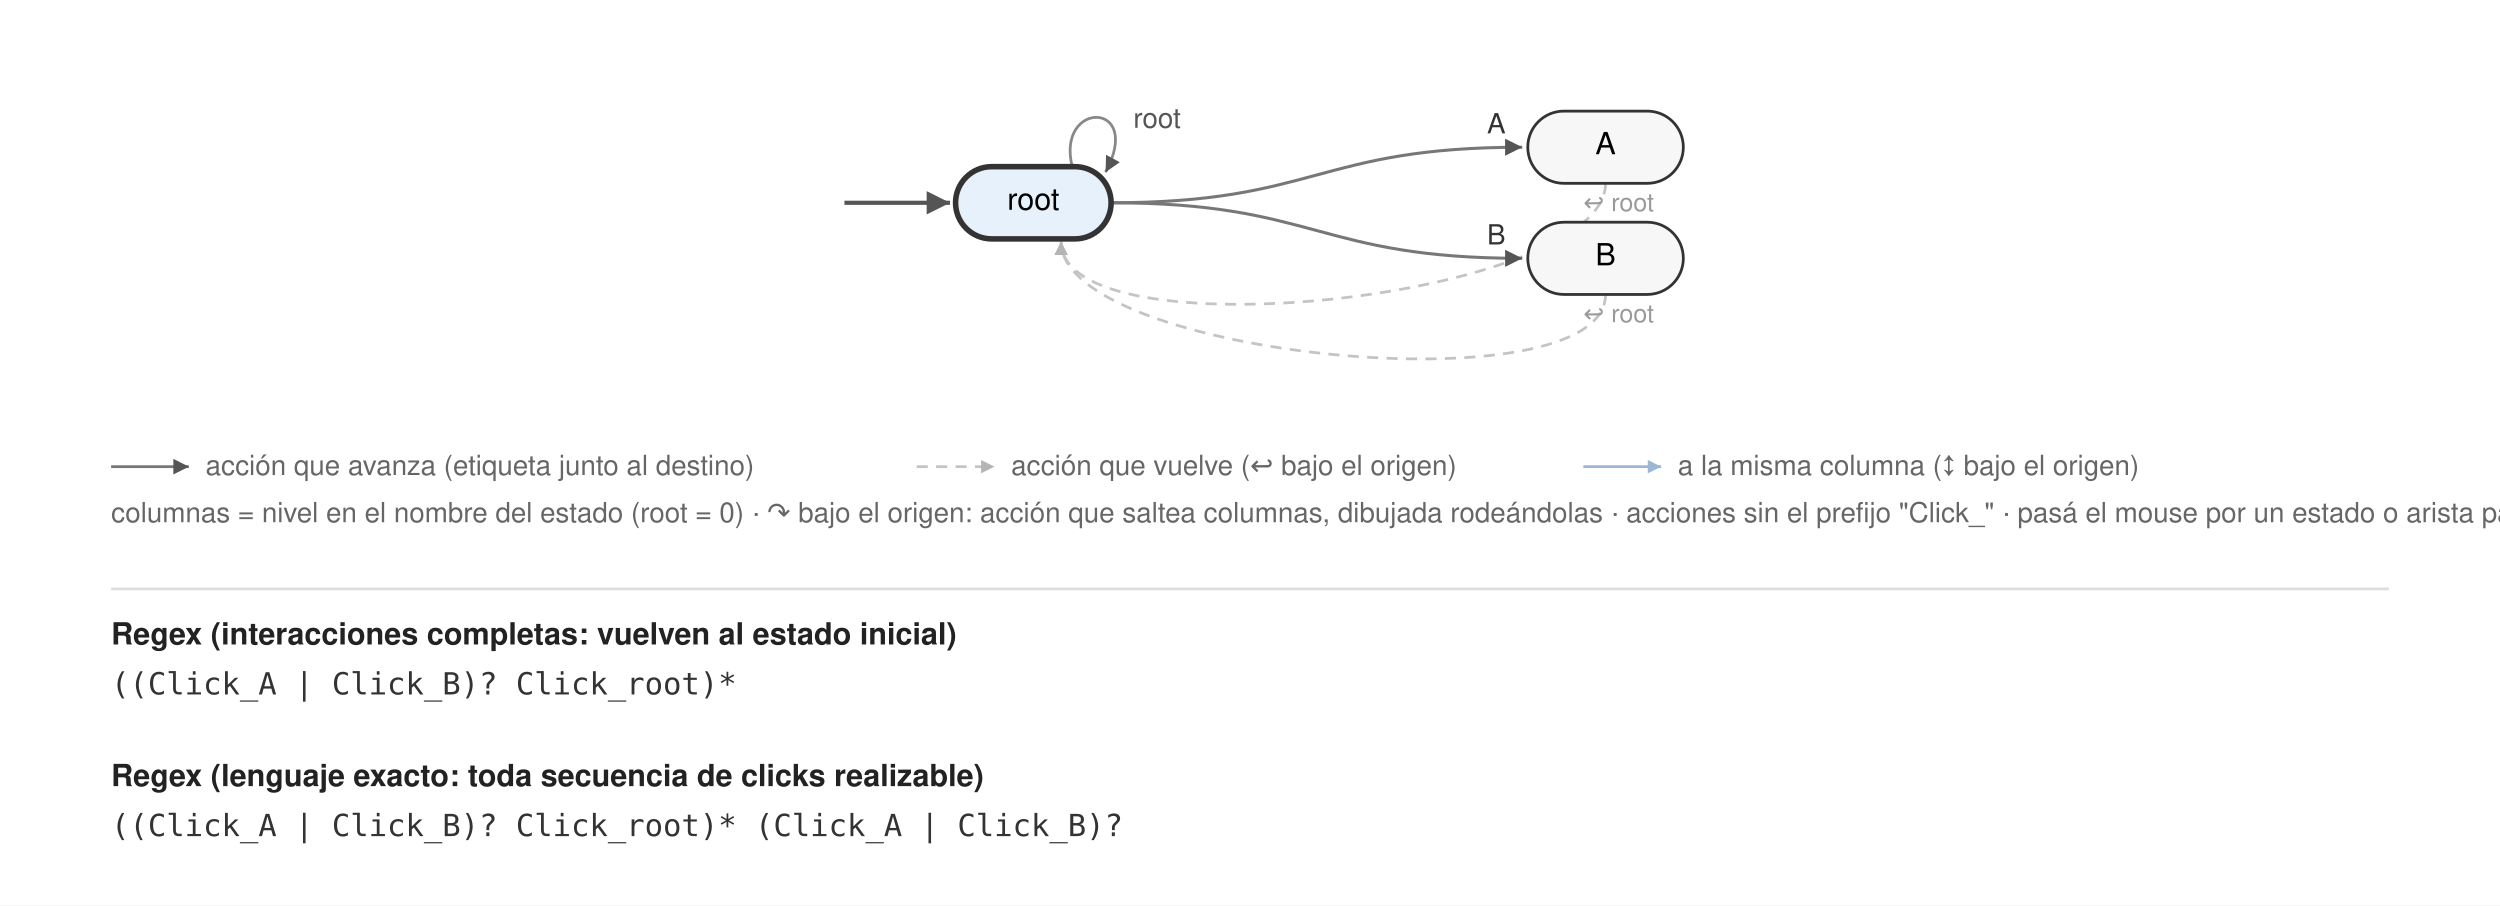
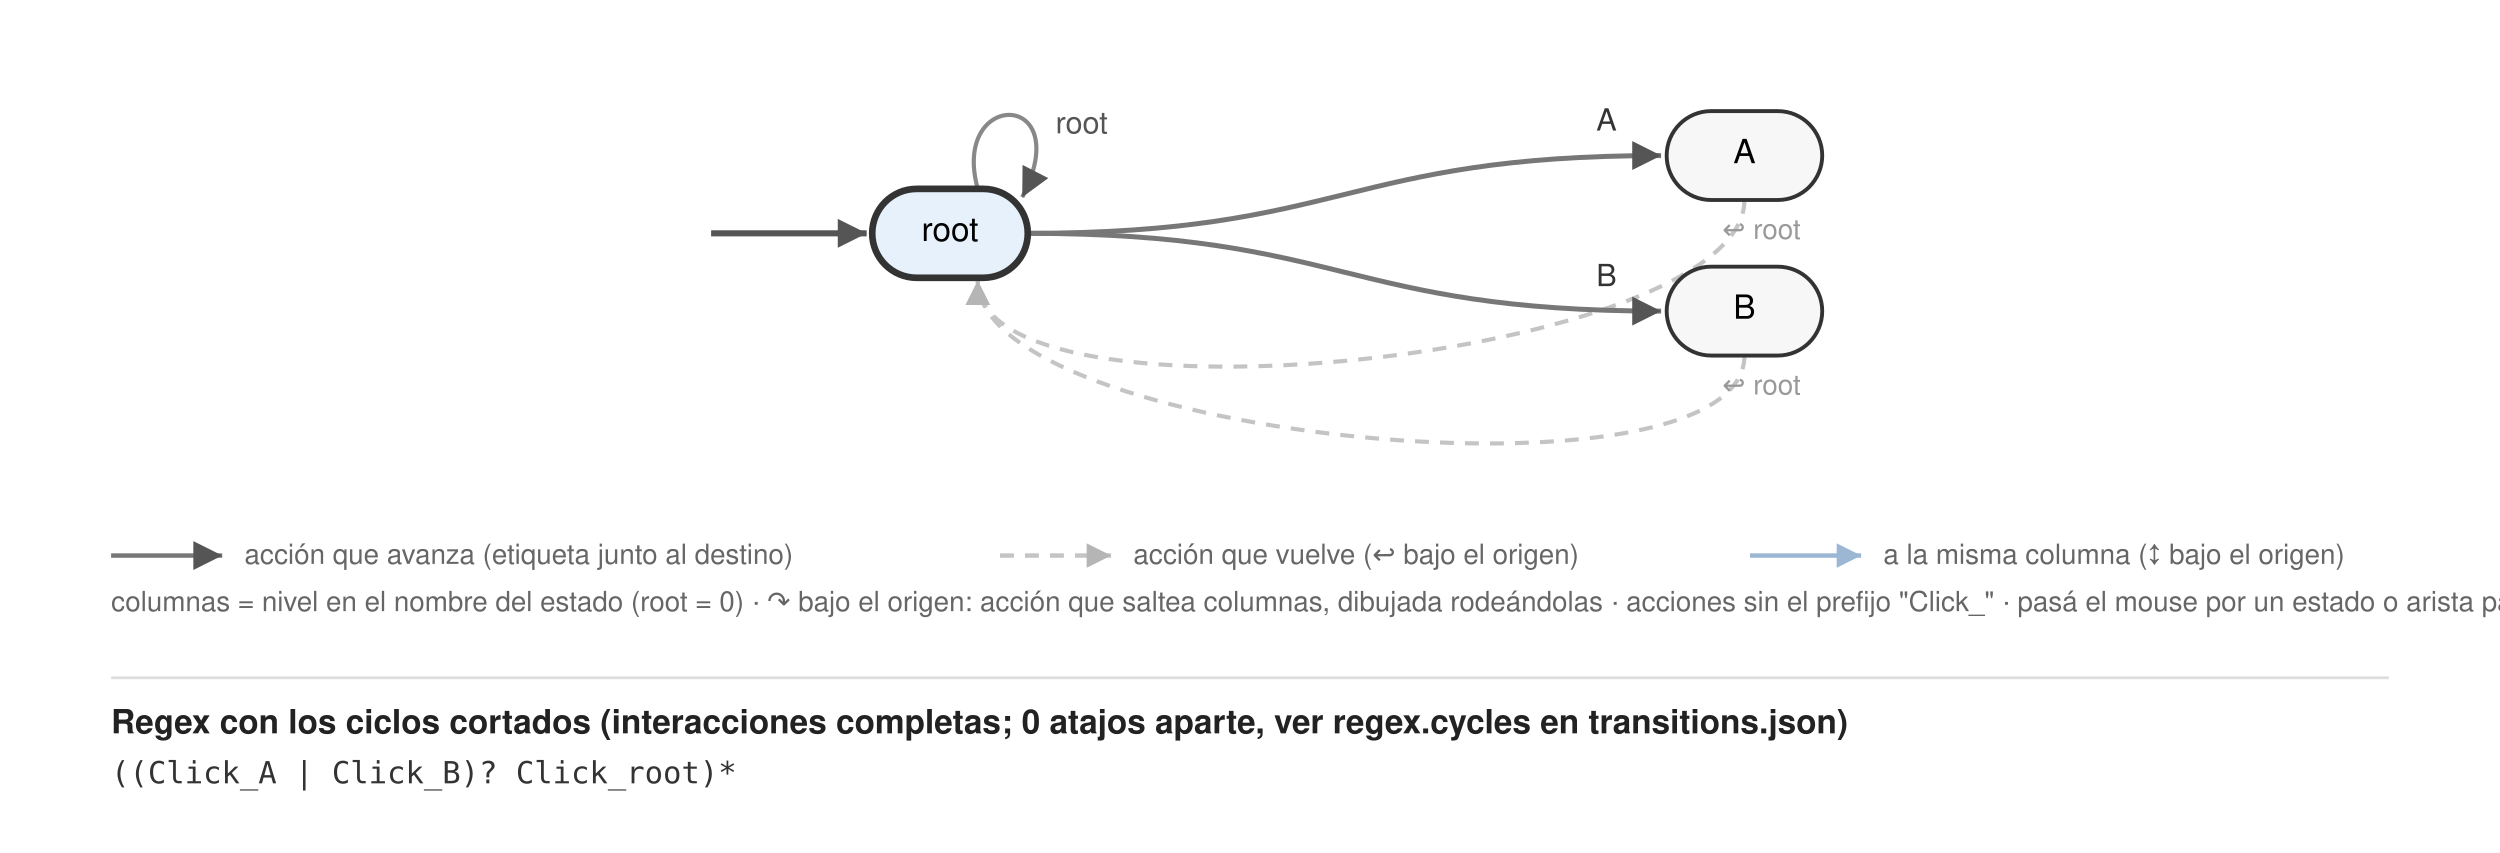
- <svg xmlns="http://www.w3.org/2000/svg" width="900" height="326" viewBox="0 0 900 326" font-family="Helvetica, Arial, sans-serif" font-size="11">
+ <svg xmlns="http://www.w3.org/2000/svg" width="900" height="307" viewBox="0 0 900 307" font-family="Helvetica, Arial, sans-serif" font-size="12">
  <defs>
-     <marker id="arrow" viewBox="0 0 10 10" refX="9" refY="5" markerWidth="7" markerHeight="7" orient="auto-start-reverse">
+     <marker id="arrow" viewBox="0 0 10 10" refX="9" refY="5" markerUnits="userSpaceOnUse" markerWidth="13" markerHeight="13" orient="auto-start-reverse">
      <path d="M1,1 L9,5 L1,9 Z" fill="#555" />
    </marker>
-     <marker id="arrow-back" viewBox="0 0 10 10" refX="9" refY="5" markerWidth="6" markerHeight="6" orient="auto-start-reverse">
+     <marker id="arrow-back" viewBox="0 0 10 10" refX="9" refY="5" markerUnits="userSpaceOnUse" markerWidth="11" markerHeight="11" orient="auto-start-reverse">
      <path d="M1,1 L9,5 L1,9 Z" fill="#b5b5b5" />
    </marker>
-     <marker id="arrow-side" viewBox="0 0 10 10" refX="9" refY="5" markerWidth="6" markerHeight="6" orient="auto-start-reverse">
+     <marker id="arrow-side" viewBox="0 0 10 10" refX="9" refY="5" markerUnits="userSpaceOnUse" markerWidth="11" markerHeight="11" orient="auto-start-reverse">
      <path d="M1,1 L9,5 L1,9 Z" fill="#9bb7d4" />
    </marker>
-     <marker id="arrow-hl" viewBox="0 0 10 10" refX="9" refY="5" markerWidth="7" markerHeight="7" orient="auto-start-reverse">
+     <marker id="arrow-hl" viewBox="0 0 10 10" refX="9" refY="5" markerUnits="userSpaceOnUse" markerWidth="15" markerHeight="15" orient="auto-start-reverse">
      <path d="M1,1 L9,5 L1,9 Z" fill="#d33" />
    </marker>
  </defs>
-   <rect width="900" height="326" fill="white" />
+   <rect width="900" height="307" fill="white" />
  <g class="back-edges">
-     <path d="M 386,60 C 380,36 412,36 398,62" fill="none" stroke="#888" stroke-width="1" marker-end="url(#arrow)" />
-     <path d="M 578,66 C 578,107.52 382,128.52 382,87" fill="none" stroke="#c4c4c4" stroke-width="1" stroke-dasharray="4 3" marker-end="url(#arrow-back)" />
-     <path d="M 578,106 C 578,147.52 382,128.52 382,87" fill="none" stroke="#c4c4c4" stroke-width="1" stroke-dasharray="4 3" marker-end="url(#arrow-back)" />
+     <path d="M 352,68 C 342,32 388,32 368,71" fill="none" stroke="#888" stroke-width="1.5" marker-end="url(#arrow)" />
+     <path d="M 628,72 C 628,129.12 352,158.12 352,101" fill="none" stroke="#c4c4c4" stroke-width="1.5" stroke-dasharray="5 4" marker-end="url(#arrow-back)" />
+     <path d="M 628,128 C 628,185.12 352,158.12 352,101" fill="none" stroke="#c4c4c4" stroke-width="1.5" stroke-dasharray="5 4" marker-end="url(#arrow-back)" />
  </g>
  <g class="forward-edges">
-     <path d="M 400,73 C 474,73 474,53 548,53" fill="none" stroke="#777" stroke-width="1.1" marker-end="url(#arrow)" />
-     <path d="M 400,73 C 474,73 474,93 548,93" fill="none" stroke="#777" stroke-width="1.1" marker-end="url(#arrow)" />
+     <path d="M 370,84 C 484,84 484,56 598,56" fill="none" stroke="#777" stroke-width="1.8" marker-end="url(#arrow)" />
+     <path d="M 370,84 C 484,84 484,112 598,112" fill="none" stroke="#777" stroke-width="1.8" marker-end="url(#arrow)" />
  </g>
-   <line x1="304" y1="73" x2="342" y2="73" stroke="#555" stroke-width="1.5" marker-end="url(#arrow)" />
+   <line x1="256" y1="84" x2="312" y2="84" stroke="#555" stroke-width="2.2" marker-end="url(#arrow)" />
  <g class="states">
    <g>
-       <rect x="344" y="60" width="56" height="26" rx="13" fill="#e6f1fb" stroke="#333" stroke-width="2" />
-       <text x="372" y="73" text-anchor="middle" dominant-baseline="central">root</text>
+       <rect x="314" y="68" width="56" height="32" rx="16" fill="#e6f1fb" stroke="#333" stroke-width="2.4" />
+       <text x="342" y="84" text-anchor="middle" dominant-baseline="central">root</text>
    </g>
    <g>
-       <rect x="550" y="40" width="56" height="26" rx="13" fill="#f7f7f7" stroke="#333" stroke-width="1" />
-       <text x="578" y="53" text-anchor="middle" dominant-baseline="central">A</text>
+       <rect x="600" y="40" width="56" height="32" rx="16" fill="#f7f7f7" stroke="#333" stroke-width="1.4" />
+       <text x="628" y="56" text-anchor="middle" dominant-baseline="central">A</text>
    </g>
    <g>
-       <rect x="550" y="80" width="56" height="26" rx="13" fill="#f7f7f7" stroke="#333" stroke-width="1" />
-       <text x="578" y="93" text-anchor="middle" dominant-baseline="central">B</text>
+       <rect x="600" y="96" width="56" height="32" rx="16" fill="#f7f7f7" stroke="#333" stroke-width="1.4" />
+       <text x="628" y="112" text-anchor="middle" dominant-baseline="central">B</text>
    </g>
  </g>
  <g class="labels">
-     <text x="408" y="46" font-size="10" fill="#555">root</text>
-     <text x="542" y="48" text-anchor="end" font-size="10" fill="#333">A</text>
-     <text x="542" y="88" text-anchor="end" font-size="10" fill="#333">B</text>
-     <text x="570" y="76" font-size="9">
+     <text x="380" y="48" font-size="11" fill="#555">root</text>
+     <text x="582" y="47" text-anchor="end" font-size="11" fill="#333">A</text>
+     <text x="582" y="103" text-anchor="end" font-size="11" fill="#333">B</text>
+     <text x="620" y="86" font-size="10">
      <tspan fill="#999">↩ root</tspan>
    </text>
-     <text x="570" y="116" font-size="9">
+     <text x="620" y="142" font-size="10">
      <tspan fill="#999">↩ root</tspan>
    </text>
  </g>
  <g font-size="10" fill="#666">
-     <line x1="40" y1="168" x2="68" y2="168" stroke="#777" marker-end="url(#arrow)" />
-     <text x="74" y="171">acción que avanza (etiqueta junto al destino)</text>
-     <line x1="330" y1="168" x2="358" y2="168" stroke="#c4c4c4" stroke-dasharray="4 3" marker-end="url(#arrow-back)" />
-     <text x="364" y="171">acción que vuelve (↩ bajo el origen)</text>
-     <line x1="570" y1="168" x2="598" y2="168" stroke="#9bb7d4" marker-end="url(#arrow-side)" />
-     <text x="604" y="171">a la misma columna (↕ bajo el origen)</text>
-     <text x="40" y="188">columnas = nivel en el nombre del estado (root = 0) · ↷ bajo el origen: acción que saltea columnas, dibujada rodeándolas · acciones sin el prefijo "Click_" · pasá el mouse por un estado o arista para ver el detalle completo</text>
+     <line x1="40" y1="200" x2="80" y2="200" stroke="#777" stroke-width="1.6" marker-end="url(#arrow)" />
+     <text x="88" y="203">acción que avanza (etiqueta junto al destino)</text>
+     <line x1="360" y1="200" x2="400" y2="200" stroke="#c4c4c4" stroke-width="1.6" stroke-dasharray="5 4" marker-end="url(#arrow-back)" />
+     <text x="408" y="203">acción que vuelve (↩ bajo el origen)</text>
+     <line x1="630" y1="200" x2="670" y2="200" stroke="#9bb7d4" stroke-width="1.6" marker-end="url(#arrow-side)" />
+     <text x="678" y="203">a la misma columna (↕ bajo el origen)</text>
+     <text x="40" y="220">columnas = nivel en el nombre del estado (root = 0) · ↷ bajo el origen: acción que saltea columnas, dibujada rodeándolas · acciones sin el prefijo "Click_" · pasá el mouse por un estado o arista para ver el detalle completo</text>
  </g>
-   <line x1="40" y1="212" x2="860" y2="212" stroke="#ddd" />
-   <text x="40" y="232" font-weight="bold" fill="#222">Regex (interacciones completas: vuelven al estado inicial)</text>
+   <line x1="40" y1="244" x2="860" y2="244" stroke="#ddd" />
+   <text x="40" y="264" font-weight="bold" fill="#222">Regex con los ciclos cortados (interacciones completas; 0 atajos aparte, ver regex.cycles en transitions.json)</text>
  <text font-family="Consolas, Menlo, monospace" font-size="11" fill="#333">
-     <tspan x="40" y="250">((Click_A | Click_B)? Click_root)*</tspan>
-   </text>
-   <text x="40" y="283" font-weight="bold" fill="#222">Regex (lenguaje exacto: toda secuencia de clicks realizable)</text>
-   <text font-family="Consolas, Menlo, monospace" font-size="11" fill="#333">
-     <tspan x="40" y="301">((Click_A | Click_B)? Click_root)* (Click_A | Click_B)?</tspan>
+     <tspan x="40" y="282">((Click_A | Click_B)? Click_root)*</tspan>
  </text>
</svg>
